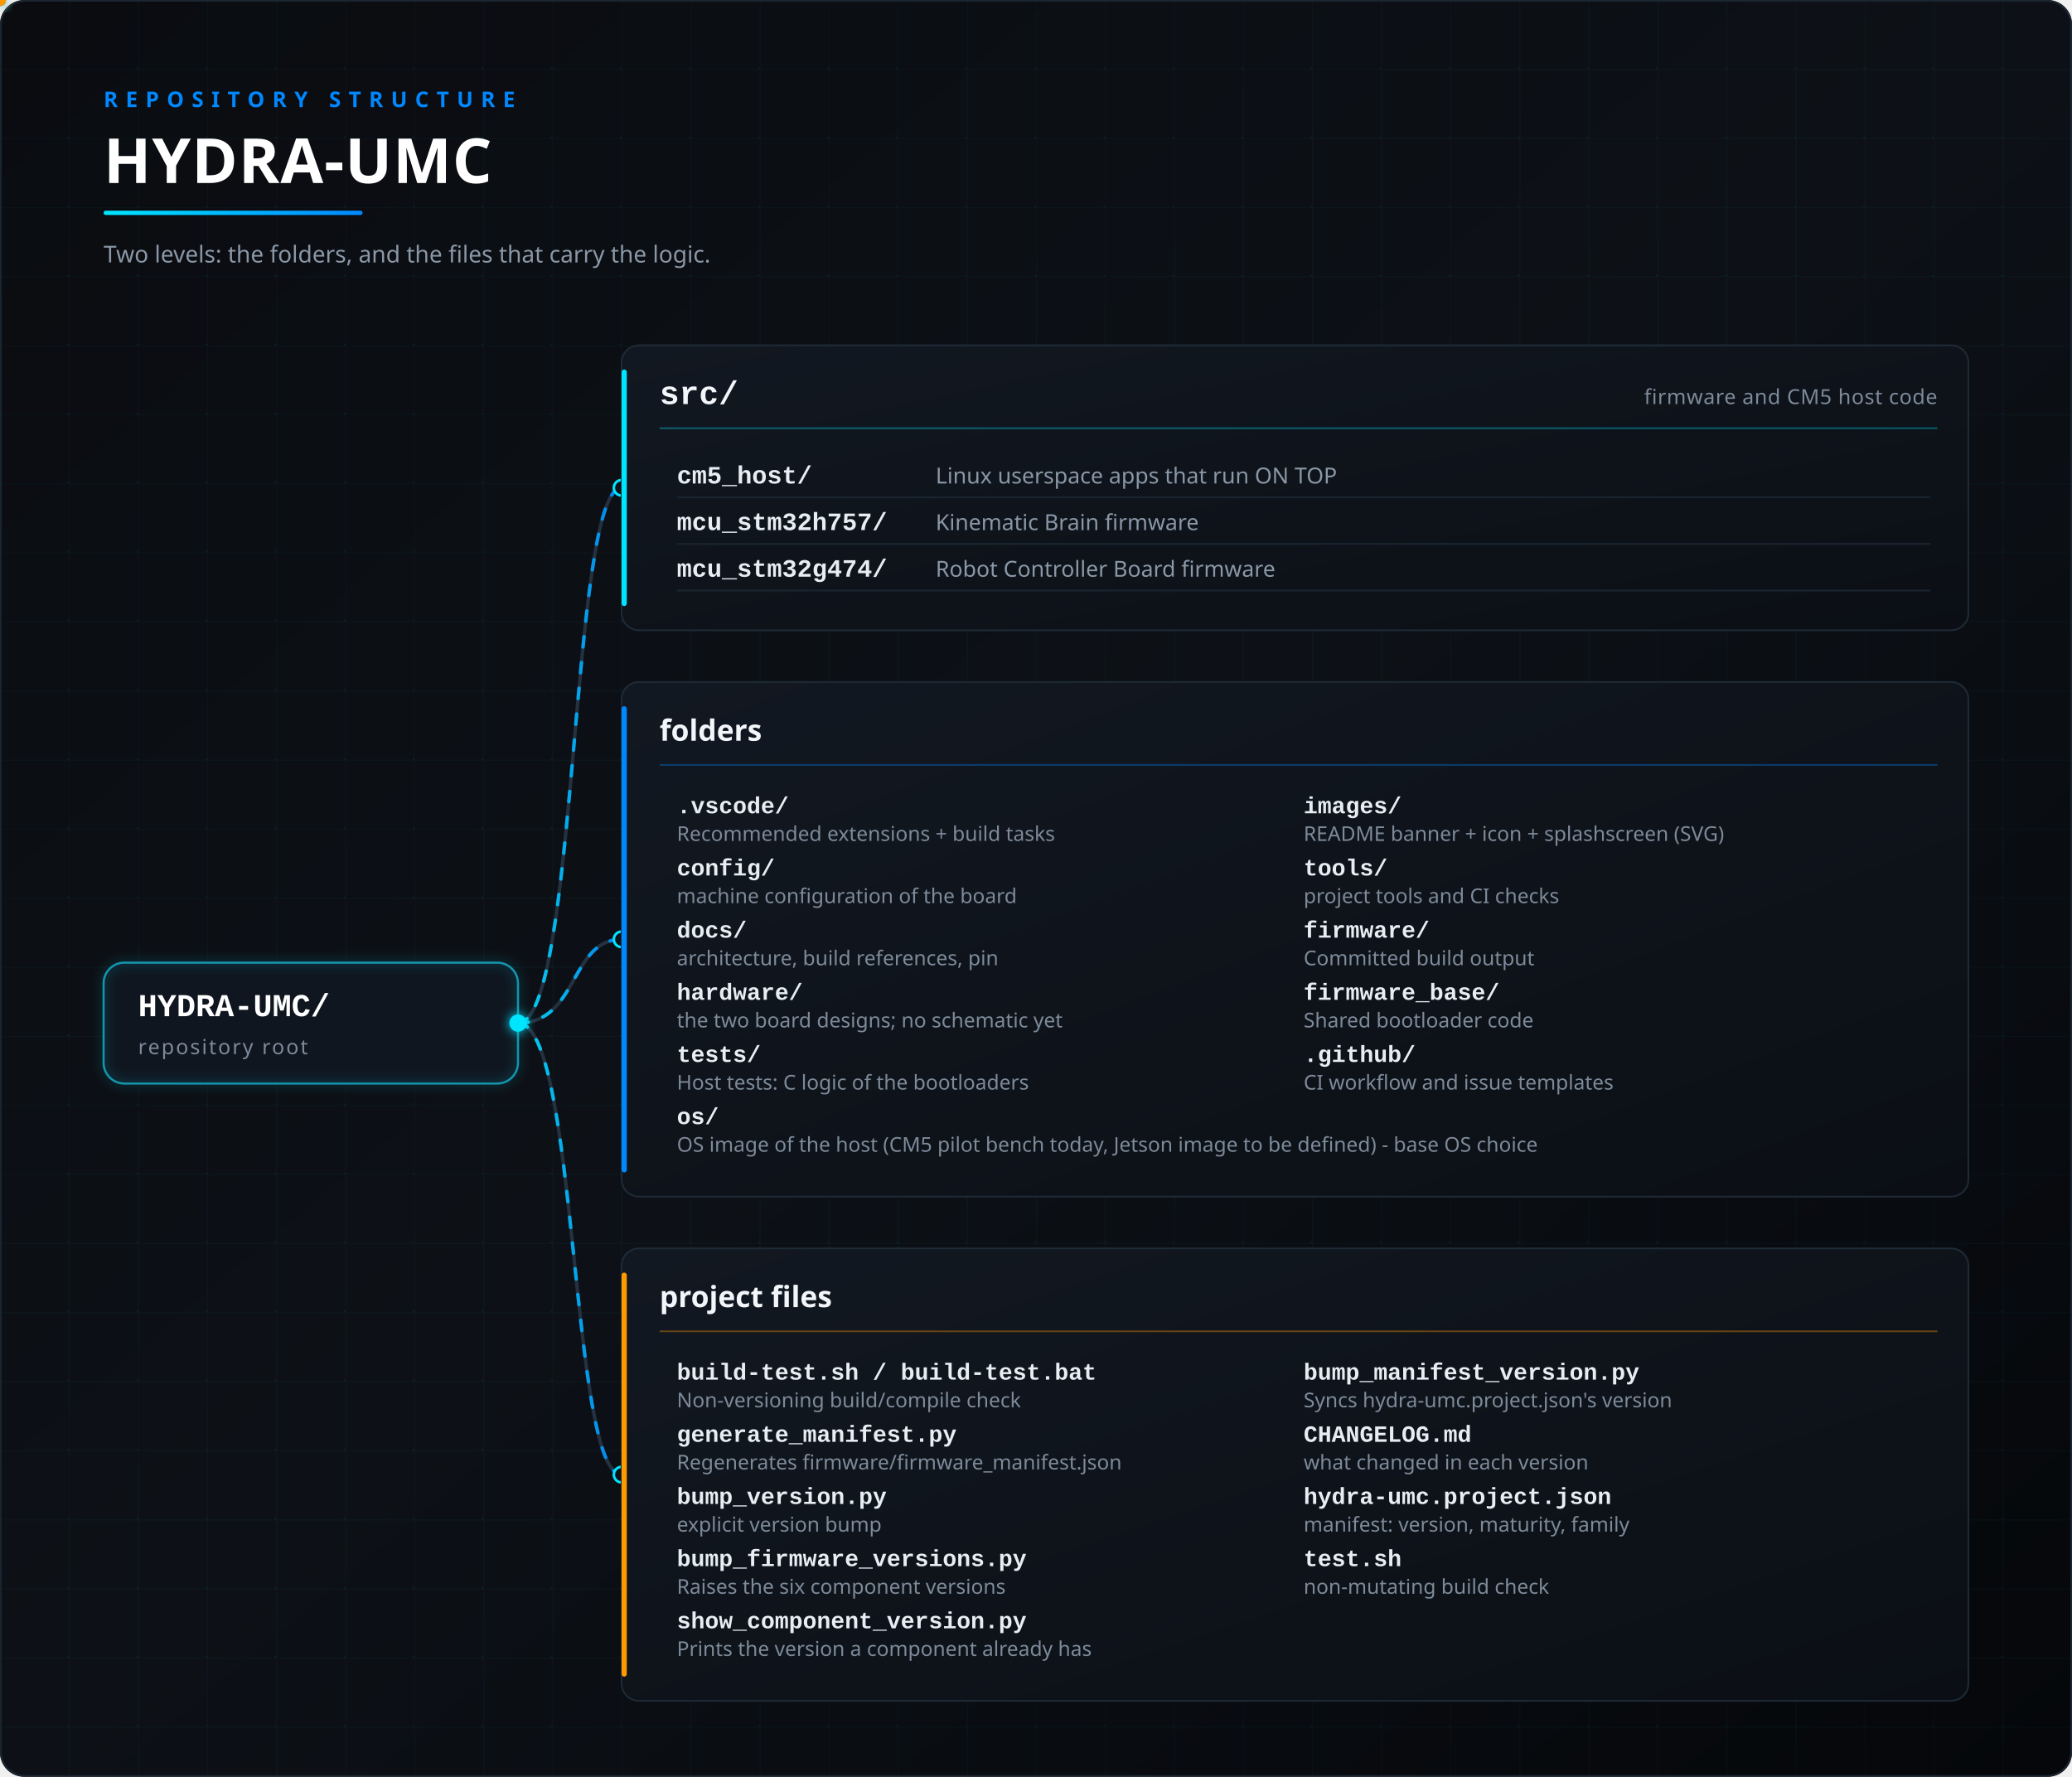
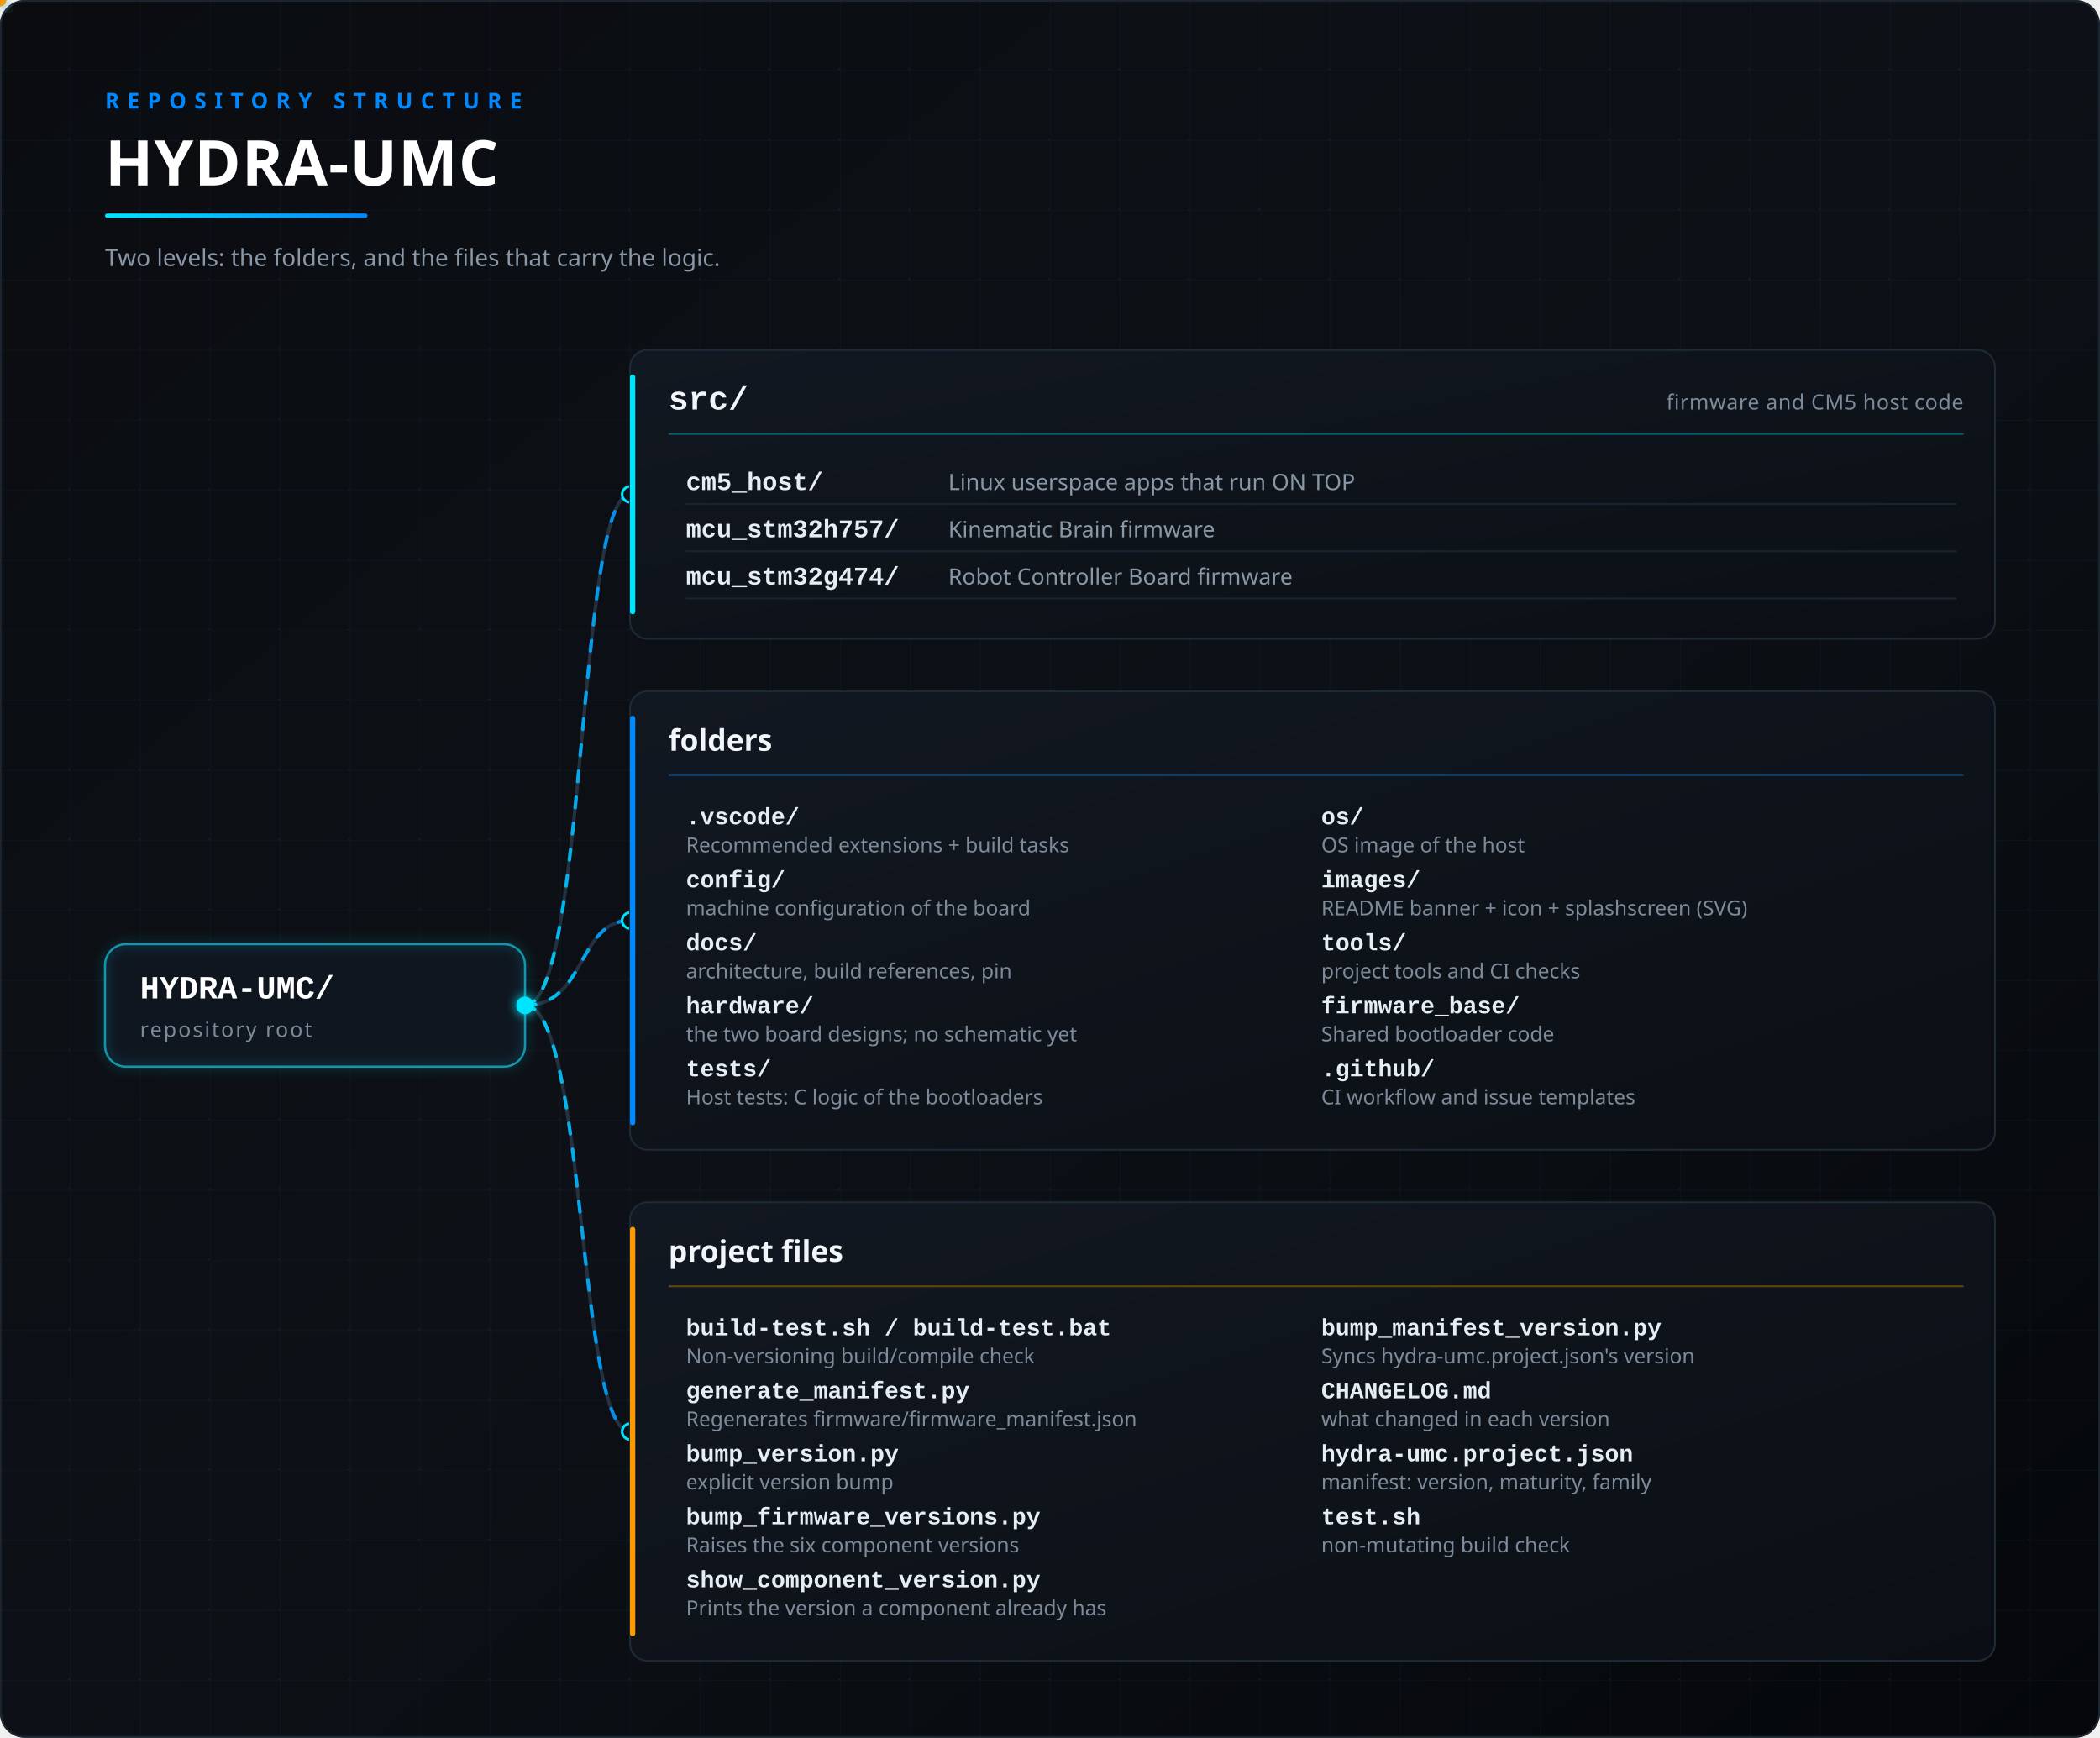
- <svg xmlns="http://www.w3.org/2000/svg" viewBox="0 0 1200 1029" width="100%" role="img" aria-labelledby="t d">
+ <svg xmlns="http://www.w3.org/2000/svg" viewBox="0 0 1200 993" width="100%" role="img" aria-labelledby="t d">
  <defs>
    <linearGradient id="bg" x1="0" y1="0" x2="1" y2="1">
      <stop offset="0" stop-color="#0A0C10" />
      <stop offset="0.5" stop-color="#0D1117" />
      <stop offset="1" stop-color="#05070A" />
    </linearGradient>
    <linearGradient id="card" x1="0" y1="0" x2="1" y2="1">
      <stop offset="0" stop-color="#121821" />
      <stop offset="1" stop-color="#0B0F15" />
    </linearGradient>
    <linearGradient id="line" x1="0" y1="0" x2="1" y2="0">
      <stop offset="0" stop-color="#00E5FF" />
      <stop offset="1" stop-color="#0088FF" />
    </linearGradient>
    <filter id="glow" x="-50%" y="-50%" width="200%" height="200%">
      <feGaussianBlur stdDeviation="3" result="b" />
      <feMerge>
        <feMergeNode in="b" />
        <feMergeNode in="SourceGraphic" />
      </feMerge>
    </filter>
    <pattern id="grid" width="40" height="40" patternUnits="userSpaceOnUse">
      <path d="M40 0H0V40" fill="none" stroke="#00E5FF" stroke-opacity="0.035" />
      <circle cx="40" cy="40" r="1" fill="#00E5FF" fill-opacity="0.09" />
    </pattern>
  </defs>
-   <rect width="1200" height="1029" rx="14" fill="url(#bg)" />
-   <rect width="1200" height="1029" rx="14" fill="url(#grid)" />
-   <rect x="0.5" y="0.5" width="1199" height="1028" rx="14" fill="none" stroke="#1B2530" />
+   <rect width="1200" height="993" rx="14" fill="url(#bg)" />
+   <rect width="1200" height="993" rx="14" fill="url(#grid)" />
+   <rect x="0.5" y="0.5" width="1199" height="992" rx="14" fill="none" stroke="#1B2530" />
  <text x="60" y="62" font-family="'Segoe UI','Noto Sans','Noto Sans CJK SC','Microsoft YaHei','Yu Gothic','Helvetica Neue',Helvetica,Arial,sans-serif" font-size="12.5" font-weight="600" fill="#0088FF" text-anchor="start" letter-spacing="4.5">REPOSITORY STRUCTURE</text>
  <text x="60" y="106" font-family="'Segoe UI','Noto Sans','Noto Sans CJK SC','Microsoft YaHei','Yu Gothic','Helvetica Neue',Helvetica,Arial,sans-serif" font-size="36" font-weight="700" fill="#FFFFFF" text-anchor="start" letter-spacing="0.5">HYDRA-UMC</text>
  <rect x="60" y="122" width="150" height="2.5" rx="1.25" fill="url(#line)">
    <animate attributeName="width" values="40;150;150" keyTimes="0;0.4;1" dur="3s" repeatCount="indefinite" />
  </rect>
  <text x="60" y="152" font-family="'Segoe UI','Noto Sans','Noto Sans CJK SC','Microsoft YaHei','Yu Gothic','Helvetica Neue',Helvetica,Arial,sans-serif" font-size="13.5" font-weight="400" fill="#8A97A6" text-anchor="start">Two levels: the folders, and the files that carry the logic.</text>
-   <path id="c0" d="M300,592.5 C335,592.5 330,282.5 360,282.5" fill="none" stroke="#243140" stroke-width="2" />
-   <path d="M300,592.5 C335,592.5 330,282.5 360,282.5" fill="none" stroke="url(#line)" stroke-width="2" stroke-linecap="round" stroke-dasharray="6 9" opacity="0.9">
+   <path id="c0" d="M300,574.5 C335,574.5 330,282.5 360,282.5" fill="none" stroke="#243140" stroke-width="2" />
+   <path d="M300,574.5 C335,574.5 330,282.5 360,282.5" fill="none" stroke="url(#line)" stroke-width="2" stroke-linecap="round" stroke-dasharray="6 9" opacity="0.9">
    <animate attributeName="stroke-dashoffset" from="0" to="-30" dur="1.6s" repeatCount="indefinite" />
  </path>
  <circle cx="360" cy="282.5" r="4.5" fill="#0D1117" stroke="#00E5FF" stroke-width="1.5" />
-   <path id="c1" d="M300,592.5 C335,592.5 330,544 360,544" fill="none" stroke="#243140" stroke-width="2" />
-   <path d="M300,592.5 C335,592.5 330,544 360,544" fill="none" stroke="url(#line)" stroke-width="2" stroke-linecap="round" stroke-dasharray="6 9" opacity="0.9">
+   <path id="c1" d="M300,574.5 C335,574.5 330,526 360,526" fill="none" stroke="#243140" stroke-width="2" />
+   <path d="M300,574.5 C335,574.5 330,526 360,526" fill="none" stroke="url(#line)" stroke-width="2" stroke-linecap="round" stroke-dasharray="6 9" opacity="0.9">
    <animate attributeName="stroke-dashoffset" from="0" to="-30" dur="1.6s" repeatCount="indefinite" />
  </path>
-   <circle cx="360" cy="544" r="4.5" fill="#0D1117" stroke="#00E5FF" stroke-width="1.5" />
-   <path id="c2" d="M300,592.5 C335,592.5 330,854 360,854" fill="none" stroke="#243140" stroke-width="2" />
-   <path d="M300,592.5 C335,592.5 330,854 360,854" fill="none" stroke="url(#line)" stroke-width="2" stroke-linecap="round" stroke-dasharray="6 9" opacity="0.9">
+   <circle cx="360" cy="526" r="4.5" fill="#0D1117" stroke="#00E5FF" stroke-width="1.5" />
+   <path id="c2" d="M300,574.5 C335,574.5 330,818 360,818" fill="none" stroke="#243140" stroke-width="2" />
+   <path d="M300,574.5 C335,574.5 330,818 360,818" fill="none" stroke="url(#line)" stroke-width="2" stroke-linecap="round" stroke-dasharray="6 9" opacity="0.9">
    <animate attributeName="stroke-dashoffset" from="0" to="-30" dur="1.6s" repeatCount="indefinite" />
  </path>
-   <circle cx="360" cy="854" r="4.5" fill="#0D1117" stroke="#00E5FF" stroke-width="1.5" />
+   <circle cx="360" cy="818" r="4.5" fill="#0D1117" stroke="#00E5FF" stroke-width="1.5" />
  <circle r="3.5" fill="#00E5FF" filter="url(#glow)">
    <animateMotion dur="3.4s" repeatCount="indefinite">
      <mpath href="#c0" />
    </animateMotion>
  </circle>
  <circle r="3.5" fill="#0088FF" filter="url(#glow)">
    <animateMotion dur="4.2s" repeatCount="indefinite">
      <mpath href="#c1" />
    </animateMotion>
  </circle>
  <circle r="3.5" fill="#FF9900" filter="url(#glow)">
    <animateMotion dur="5.0s" repeatCount="indefinite">
      <mpath href="#c2" />
    </animateMotion>
  </circle>
-   <rect x="60" y="557.5" width="240" height="70" rx="12" fill="#0F1620" stroke="#2A3A4C" stroke-width="1.2" />
-   <rect x="60" y="557.5" width="240" height="70" rx="12" fill="none" stroke="#00E5FF" stroke-opacity="0.5" stroke-width="1.2" filter="url(#glow)">
+   <rect x="60" y="539.5" width="240" height="70" rx="12" fill="#0F1620" stroke="#2A3A4C" stroke-width="1.2" />
+   <rect x="60" y="539.5" width="240" height="70" rx="12" fill="none" stroke="#00E5FF" stroke-opacity="0.5" stroke-width="1.2" filter="url(#glow)">
    <animate attributeName="stroke-opacity" values="0.15;0.6;0.15" dur="3.6s" repeatCount="indefinite" />
  </rect>
-   <text x="80" y="588.5" font-family="'JetBrains Mono','Cascadia Code','SFMono-Regular',Consolas,'Liberation Mono',monospace" font-size="18.5" font-weight="700" fill="#FFFFFF" text-anchor="start">HYDRA-UMC/</text>
-   <text x="80" y="610.5" font-family="'Segoe UI','Noto Sans','Noto Sans CJK SC','Microsoft YaHei','Yu Gothic','Helvetica Neue',Helvetica,Arial,sans-serif" font-size="12" font-weight="400" fill="#7D8A99" text-anchor="start" letter-spacing="1">repository root</text>
-   <circle cx="300" cy="592.5" r="5" fill="#00E5FF" filter="url(#glow)" />
+   <text x="80" y="570.5" font-family="'JetBrains Mono','Cascadia Code','SFMono-Regular',Consolas,'Liberation Mono',monospace" font-size="18.5" font-weight="700" fill="#FFFFFF" text-anchor="start">HYDRA-UMC/</text>
+   <text x="80" y="592.5" font-family="'Segoe UI','Noto Sans','Noto Sans CJK SC','Microsoft YaHei','Yu Gothic','Helvetica Neue',Helvetica,Arial,sans-serif" font-size="12" font-weight="400" fill="#7D8A99" text-anchor="start" letter-spacing="1">repository root</text>
+   <circle cx="300" cy="574.5" r="5" fill="#00E5FF" filter="url(#glow)" />
  <rect x="360" y="200" width="780" height="165" rx="10" fill="url(#card)" stroke="#1E2A36" stroke-width="1" />
  <rect x="360" y="214" width="3" height="137" rx="1.5" fill="#00E5FF">
    <animate attributeName="opacity" values="0.55;1;0.55" dur="4s" begin="0s" repeatCount="indefinite" />
  </rect>
  <text x="382" y="234" font-family="'JetBrains Mono','Cascadia Code','SFMono-Regular',Consolas,'Liberation Mono',monospace" font-size="19" font-weight="700" fill="#F2F6FA" text-anchor="start">src/</text>
  <text x="1122" y="234" font-family="'Segoe UI','Noto Sans','Noto Sans CJK SC','Microsoft YaHei','Yu Gothic','Helvetica Neue',Helvetica,Arial,sans-serif" font-size="12" font-weight="400" fill="#7D8A99" text-anchor="end" letter-spacing="0.3">firmware and CM5 host code</text>
  <line x1="382" y1="248" x2="1122" y2="248" stroke="#00E5FF" stroke-opacity="0.35" stroke-width="1" />
  <text x="392" y="280" font-family="'JetBrains Mono','Cascadia Code','SFMono-Regular',Consolas,'Liberation Mono',monospace" font-size="14.5" font-weight="600" fill="#E6EDF3" text-anchor="start">cm5_host/</text>
  <text x="541.86" y="280" font-family="'Segoe UI','Noto Sans','Noto Sans CJK SC','Microsoft YaHei','Yu Gothic','Helvetica Neue',Helvetica,Arial,sans-serif" font-size="12.8" font-weight="400" fill="#8A97A6" text-anchor="start">Linux userspace apps that run ON TOP</text>
  <line x1="392" y1="288" x2="1118" y2="288" stroke="#1A2430" stroke-width="1" />
  <text x="392" y="307" font-family="'JetBrains Mono','Cascadia Code','SFMono-Regular',Consolas,'Liberation Mono',monospace" font-size="14.5" font-weight="600" fill="#E6EDF3" text-anchor="start">mcu_stm32h757/</text>
  <text x="541.86" y="307" font-family="'Segoe UI','Noto Sans','Noto Sans CJK SC','Microsoft YaHei','Yu Gothic','Helvetica Neue',Helvetica,Arial,sans-serif" font-size="12.8" font-weight="400" fill="#8A97A6" text-anchor="start">Kinematic Brain firmware</text>
  <line x1="392" y1="315" x2="1118" y2="315" stroke="#1A2430" stroke-width="1" />
  <text x="392" y="334" font-family="'JetBrains Mono','Cascadia Code','SFMono-Regular',Consolas,'Liberation Mono',monospace" font-size="14.5" font-weight="600" fill="#E6EDF3" text-anchor="start">mcu_stm32g474/</text>
  <text x="541.86" y="334" font-family="'Segoe UI','Noto Sans','Noto Sans CJK SC','Microsoft YaHei','Yu Gothic','Helvetica Neue',Helvetica,Arial,sans-serif" font-size="12.8" font-weight="400" fill="#8A97A6" text-anchor="start">Robot Controller Board firmware</text>
  <line x1="392" y1="342" x2="1118" y2="342" stroke="#1A2430" stroke-width="1" />
-   <rect x="360" y="395" width="780" height="298" rx="10" fill="url(#card)" stroke="#1E2A36" stroke-width="1" />
-   <rect x="360" y="409" width="3" height="270" rx="1.5" fill="#0088FF">
+   <rect x="360" y="395" width="780" height="262" rx="10" fill="url(#card)" stroke="#1E2A36" stroke-width="1" />
+   <rect x="360" y="409" width="3" height="234" rx="1.5" fill="#0088FF">
    <animate attributeName="opacity" values="0.55;1;0.55" dur="4s" begin="0.6s" repeatCount="indefinite" />
  </rect>
  <text x="382" y="429" font-family="'Segoe UI','Noto Sans','Noto Sans CJK SC','Microsoft YaHei','Yu Gothic','Helvetica Neue',Helvetica,Arial,sans-serif" font-size="17" font-weight="700" fill="#F2F6FA" text-anchor="start">folders</text>
  <line x1="382" y1="443" x2="1122" y2="443" stroke="#0088FF" stroke-opacity="0.35" stroke-width="1" />
  <text x="392" y="471" font-family="'JetBrains Mono','Cascadia Code','SFMono-Regular',Consolas,'Liberation Mono',monospace" font-size="13.5" font-weight="600" fill="#E6EDF3" text-anchor="start">.vscode/</text>
  <text x="392" y="487" font-family="'Segoe UI','Noto Sans','Noto Sans CJK SC','Microsoft YaHei','Yu Gothic','Helvetica Neue',Helvetica,Arial,sans-serif" font-size="11.8" font-weight="400" fill="#7D8A99" text-anchor="start">Recommended extensions + build tasks</text>
  <text x="392" y="507" font-family="'JetBrains Mono','Cascadia Code','SFMono-Regular',Consolas,'Liberation Mono',monospace" font-size="13.5" font-weight="600" fill="#E6EDF3" text-anchor="start">config/</text>
  <text x="392" y="523" font-family="'Segoe UI','Noto Sans','Noto Sans CJK SC','Microsoft YaHei','Yu Gothic','Helvetica Neue',Helvetica,Arial,sans-serif" font-size="11.8" font-weight="400" fill="#7D8A99" text-anchor="start">machine configuration of the board</text>
  <text x="392" y="543" font-family="'JetBrains Mono','Cascadia Code','SFMono-Regular',Consolas,'Liberation Mono',monospace" font-size="13.5" font-weight="600" fill="#E6EDF3" text-anchor="start">docs/</text>
  <text x="392" y="559" font-family="'Segoe UI','Noto Sans','Noto Sans CJK SC','Microsoft YaHei','Yu Gothic','Helvetica Neue',Helvetica,Arial,sans-serif" font-size="11.8" font-weight="400" fill="#7D8A99" text-anchor="start">architecture, build references, pin</text>
  <text x="392" y="579" font-family="'JetBrains Mono','Cascadia Code','SFMono-Regular',Consolas,'Liberation Mono',monospace" font-size="13.5" font-weight="600" fill="#E6EDF3" text-anchor="start">hardware/</text>
  <text x="392" y="595" font-family="'Segoe UI','Noto Sans','Noto Sans CJK SC','Microsoft YaHei','Yu Gothic','Helvetica Neue',Helvetica,Arial,sans-serif" font-size="11.8" font-weight="400" fill="#7D8A99" text-anchor="start">the two board designs; no schematic yet</text>
  <text x="392" y="615" font-family="'JetBrains Mono','Cascadia Code','SFMono-Regular',Consolas,'Liberation Mono',monospace" font-size="13.5" font-weight="600" fill="#E6EDF3" text-anchor="start">tests/</text>
  <text x="392" y="631" font-family="'Segoe UI','Noto Sans','Noto Sans CJK SC','Microsoft YaHei','Yu Gothic','Helvetica Neue',Helvetica,Arial,sans-serif" font-size="11.8" font-weight="400" fill="#7D8A99" text-anchor="start">Host tests: C logic of the bootloaders</text>
-   <text x="392" y="651" font-family="'JetBrains Mono','Cascadia Code','SFMono-Regular',Consolas,'Liberation Mono',monospace" font-size="13.5" font-weight="600" fill="#E6EDF3" text-anchor="start">os/</text>
-   <text x="392" y="667" font-family="'Segoe UI','Noto Sans','Noto Sans CJK SC','Microsoft YaHei','Yu Gothic','Helvetica Neue',Helvetica,Arial,sans-serif" font-size="11.8" font-weight="400" fill="#7D8A99" text-anchor="start">OS image of the host (CM5 pilot bench today, Jetson image to be defined) - base OS choice</text>
-   <text x="755" y="471" font-family="'JetBrains Mono','Cascadia Code','SFMono-Regular',Consolas,'Liberation Mono',monospace" font-size="13.5" font-weight="600" fill="#E6EDF3" text-anchor="start">images/</text>
-   <text x="755" y="487" font-family="'Segoe UI','Noto Sans','Noto Sans CJK SC','Microsoft YaHei','Yu Gothic','Helvetica Neue',Helvetica,Arial,sans-serif" font-size="11.8" font-weight="400" fill="#7D8A99" text-anchor="start">README banner + icon + splashscreen (SVG)</text>
-   <text x="755" y="507" font-family="'JetBrains Mono','Cascadia Code','SFMono-Regular',Consolas,'Liberation Mono',monospace" font-size="13.5" font-weight="600" fill="#E6EDF3" text-anchor="start">tools/</text>
-   <text x="755" y="523" font-family="'Segoe UI','Noto Sans','Noto Sans CJK SC','Microsoft YaHei','Yu Gothic','Helvetica Neue',Helvetica,Arial,sans-serif" font-size="11.8" font-weight="400" fill="#7D8A99" text-anchor="start">project tools and CI checks</text>
-   <text x="755" y="543" font-family="'JetBrains Mono','Cascadia Code','SFMono-Regular',Consolas,'Liberation Mono',monospace" font-size="13.5" font-weight="600" fill="#E6EDF3" text-anchor="start">firmware/</text>
-   <text x="755" y="559" font-family="'Segoe UI','Noto Sans','Noto Sans CJK SC','Microsoft YaHei','Yu Gothic','Helvetica Neue',Helvetica,Arial,sans-serif" font-size="11.8" font-weight="400" fill="#7D8A99" text-anchor="start">Committed build output</text>
+   <text x="755" y="471" font-family="'JetBrains Mono','Cascadia Code','SFMono-Regular',Consolas,'Liberation Mono',monospace" font-size="13.5" font-weight="600" fill="#E6EDF3" text-anchor="start">os/</text>
+   <text x="755" y="487" font-family="'Segoe UI','Noto Sans','Noto Sans CJK SC','Microsoft YaHei','Yu Gothic','Helvetica Neue',Helvetica,Arial,sans-serif" font-size="11.8" font-weight="400" fill="#7D8A99" text-anchor="start">OS image of the host</text>
+   <text x="755" y="507" font-family="'JetBrains Mono','Cascadia Code','SFMono-Regular',Consolas,'Liberation Mono',monospace" font-size="13.5" font-weight="600" fill="#E6EDF3" text-anchor="start">images/</text>
+   <text x="755" y="523" font-family="'Segoe UI','Noto Sans','Noto Sans CJK SC','Microsoft YaHei','Yu Gothic','Helvetica Neue',Helvetica,Arial,sans-serif" font-size="11.8" font-weight="400" fill="#7D8A99" text-anchor="start">README banner + icon + splashscreen (SVG)</text>
+   <text x="755" y="543" font-family="'JetBrains Mono','Cascadia Code','SFMono-Regular',Consolas,'Liberation Mono',monospace" font-size="13.5" font-weight="600" fill="#E6EDF3" text-anchor="start">tools/</text>
+   <text x="755" y="559" font-family="'Segoe UI','Noto Sans','Noto Sans CJK SC','Microsoft YaHei','Yu Gothic','Helvetica Neue',Helvetica,Arial,sans-serif" font-size="11.8" font-weight="400" fill="#7D8A99" text-anchor="start">project tools and CI checks</text>
  <text x="755" y="579" font-family="'JetBrains Mono','Cascadia Code','SFMono-Regular',Consolas,'Liberation Mono',monospace" font-size="13.5" font-weight="600" fill="#E6EDF3" text-anchor="start">firmware_base/</text>
  <text x="755" y="595" font-family="'Segoe UI','Noto Sans','Noto Sans CJK SC','Microsoft YaHei','Yu Gothic','Helvetica Neue',Helvetica,Arial,sans-serif" font-size="11.8" font-weight="400" fill="#7D8A99" text-anchor="start">Shared bootloader code</text>
  <text x="755" y="615" font-family="'JetBrains Mono','Cascadia Code','SFMono-Regular',Consolas,'Liberation Mono',monospace" font-size="13.5" font-weight="600" fill="#E6EDF3" text-anchor="start">.github/</text>
  <text x="755" y="631" font-family="'Segoe UI','Noto Sans','Noto Sans CJK SC','Microsoft YaHei','Yu Gothic','Helvetica Neue',Helvetica,Arial,sans-serif" font-size="11.8" font-weight="400" fill="#7D8A99" text-anchor="start">CI workflow and issue templates</text>
-   <rect x="360" y="723" width="780" height="262" rx="10" fill="url(#card)" stroke="#1E2A36" stroke-width="1" />
-   <rect x="360" y="737" width="3" height="234" rx="1.5" fill="#FF9900">
+   <rect x="360" y="687" width="780" height="262" rx="10" fill="url(#card)" stroke="#1E2A36" stroke-width="1" />
+   <rect x="360" y="701" width="3" height="234" rx="1.5" fill="#FF9900">
    <animate attributeName="opacity" values="0.55;1;0.55" dur="4s" begin="1.2s" repeatCount="indefinite" />
  </rect>
-   <text x="382" y="757" font-family="'Segoe UI','Noto Sans','Noto Sans CJK SC','Microsoft YaHei','Yu Gothic','Helvetica Neue',Helvetica,Arial,sans-serif" font-size="17" font-weight="700" fill="#F2F6FA" text-anchor="start">project files</text>
-   <line x1="382" y1="771" x2="1122" y2="771" stroke="#FF9900" stroke-opacity="0.35" stroke-width="1" />
-   <text x="392" y="799" font-family="'JetBrains Mono','Cascadia Code','SFMono-Regular',Consolas,'Liberation Mono',monospace" font-size="13.5" font-weight="600" fill="#E6EDF3" text-anchor="start">build-test.sh / build-test.bat</text>
-   <text x="392" y="815" font-family="'Segoe UI','Noto Sans','Noto Sans CJK SC','Microsoft YaHei','Yu Gothic','Helvetica Neue',Helvetica,Arial,sans-serif" font-size="11.8" font-weight="400" fill="#7D8A99" text-anchor="start">Non-versioning build/compile check</text>
-   <text x="392" y="835" font-family="'JetBrains Mono','Cascadia Code','SFMono-Regular',Consolas,'Liberation Mono',monospace" font-size="13.5" font-weight="600" fill="#E6EDF3" text-anchor="start">generate_manifest.py</text>
-   <text x="392" y="851" font-family="'Segoe UI','Noto Sans','Noto Sans CJK SC','Microsoft YaHei','Yu Gothic','Helvetica Neue',Helvetica,Arial,sans-serif" font-size="11.8" font-weight="400" fill="#7D8A99" text-anchor="start">Regenerates firmware/firmware_manifest.json</text>
-   <text x="392" y="871" font-family="'JetBrains Mono','Cascadia Code','SFMono-Regular',Consolas,'Liberation Mono',monospace" font-size="13.5" font-weight="600" fill="#E6EDF3" text-anchor="start">bump_version.py</text>
-   <text x="392" y="887" font-family="'Segoe UI','Noto Sans','Noto Sans CJK SC','Microsoft YaHei','Yu Gothic','Helvetica Neue',Helvetica,Arial,sans-serif" font-size="11.8" font-weight="400" fill="#7D8A99" text-anchor="start">explicit version bump</text>
-   <text x="392" y="907" font-family="'JetBrains Mono','Cascadia Code','SFMono-Regular',Consolas,'Liberation Mono',monospace" font-size="13.5" font-weight="600" fill="#E6EDF3" text-anchor="start">bump_firmware_versions.py</text>
-   <text x="392" y="923" font-family="'Segoe UI','Noto Sans','Noto Sans CJK SC','Microsoft YaHei','Yu Gothic','Helvetica Neue',Helvetica,Arial,sans-serif" font-size="11.8" font-weight="400" fill="#7D8A99" text-anchor="start">Raises the six component versions</text>
-   <text x="392" y="943" font-family="'JetBrains Mono','Cascadia Code','SFMono-Regular',Consolas,'Liberation Mono',monospace" font-size="13.5" font-weight="600" fill="#E6EDF3" text-anchor="start">show_component_version.py</text>
-   <text x="392" y="959" font-family="'Segoe UI','Noto Sans','Noto Sans CJK SC','Microsoft YaHei','Yu Gothic','Helvetica Neue',Helvetica,Arial,sans-serif" font-size="11.8" font-weight="400" fill="#7D8A99" text-anchor="start">Prints the version a component already has</text>
-   <text x="755" y="799" font-family="'JetBrains Mono','Cascadia Code','SFMono-Regular',Consolas,'Liberation Mono',monospace" font-size="13.5" font-weight="600" fill="#E6EDF3" text-anchor="start">bump_manifest_version.py</text>
-   <text x="755" y="815" font-family="'Segoe UI','Noto Sans','Noto Sans CJK SC','Microsoft YaHei','Yu Gothic','Helvetica Neue',Helvetica,Arial,sans-serif" font-size="11.8" font-weight="400" fill="#7D8A99" text-anchor="start">Syncs hydra-umc.project.json's version</text>
-   <text x="755" y="835" font-family="'JetBrains Mono','Cascadia Code','SFMono-Regular',Consolas,'Liberation Mono',monospace" font-size="13.5" font-weight="600" fill="#E6EDF3" text-anchor="start">CHANGELOG.md</text>
-   <text x="755" y="851" font-family="'Segoe UI','Noto Sans','Noto Sans CJK SC','Microsoft YaHei','Yu Gothic','Helvetica Neue',Helvetica,Arial,sans-serif" font-size="11.8" font-weight="400" fill="#7D8A99" text-anchor="start">what changed in each version</text>
-   <text x="755" y="871" font-family="'JetBrains Mono','Cascadia Code','SFMono-Regular',Consolas,'Liberation Mono',monospace" font-size="13.5" font-weight="600" fill="#E6EDF3" text-anchor="start">hydra-umc.project.json</text>
-   <text x="755" y="887" font-family="'Segoe UI','Noto Sans','Noto Sans CJK SC','Microsoft YaHei','Yu Gothic','Helvetica Neue',Helvetica,Arial,sans-serif" font-size="11.8" font-weight="400" fill="#7D8A99" text-anchor="start">manifest: version, maturity, family</text>
-   <text x="755" y="907" font-family="'JetBrains Mono','Cascadia Code','SFMono-Regular',Consolas,'Liberation Mono',monospace" font-size="13.5" font-weight="600" fill="#E6EDF3" text-anchor="start">test.sh</text>
-   <text x="755" y="923" font-family="'Segoe UI','Noto Sans','Noto Sans CJK SC','Microsoft YaHei','Yu Gothic','Helvetica Neue',Helvetica,Arial,sans-serif" font-size="11.8" font-weight="400" fill="#7D8A99" text-anchor="start">non-mutating build check</text>
+   <text x="382" y="721" font-family="'Segoe UI','Noto Sans','Noto Sans CJK SC','Microsoft YaHei','Yu Gothic','Helvetica Neue',Helvetica,Arial,sans-serif" font-size="17" font-weight="700" fill="#F2F6FA" text-anchor="start">project files</text>
+   <line x1="382" y1="735" x2="1122" y2="735" stroke="#FF9900" stroke-opacity="0.35" stroke-width="1" />
+   <text x="392" y="763" font-family="'JetBrains Mono','Cascadia Code','SFMono-Regular',Consolas,'Liberation Mono',monospace" font-size="13.5" font-weight="600" fill="#E6EDF3" text-anchor="start">build-test.sh / build-test.bat</text>
+   <text x="392" y="779" font-family="'Segoe UI','Noto Sans','Noto Sans CJK SC','Microsoft YaHei','Yu Gothic','Helvetica Neue',Helvetica,Arial,sans-serif" font-size="11.8" font-weight="400" fill="#7D8A99" text-anchor="start">Non-versioning build/compile check</text>
+   <text x="392" y="799" font-family="'JetBrains Mono','Cascadia Code','SFMono-Regular',Consolas,'Liberation Mono',monospace" font-size="13.5" font-weight="600" fill="#E6EDF3" text-anchor="start">generate_manifest.py</text>
+   <text x="392" y="815" font-family="'Segoe UI','Noto Sans','Noto Sans CJK SC','Microsoft YaHei','Yu Gothic','Helvetica Neue',Helvetica,Arial,sans-serif" font-size="11.8" font-weight="400" fill="#7D8A99" text-anchor="start">Regenerates firmware/firmware_manifest.json</text>
+   <text x="392" y="835" font-family="'JetBrains Mono','Cascadia Code','SFMono-Regular',Consolas,'Liberation Mono',monospace" font-size="13.5" font-weight="600" fill="#E6EDF3" text-anchor="start">bump_version.py</text>
+   <text x="392" y="851" font-family="'Segoe UI','Noto Sans','Noto Sans CJK SC','Microsoft YaHei','Yu Gothic','Helvetica Neue',Helvetica,Arial,sans-serif" font-size="11.8" font-weight="400" fill="#7D8A99" text-anchor="start">explicit version bump</text>
+   <text x="392" y="871" font-family="'JetBrains Mono','Cascadia Code','SFMono-Regular',Consolas,'Liberation Mono',monospace" font-size="13.5" font-weight="600" fill="#E6EDF3" text-anchor="start">bump_firmware_versions.py</text>
+   <text x="392" y="887" font-family="'Segoe UI','Noto Sans','Noto Sans CJK SC','Microsoft YaHei','Yu Gothic','Helvetica Neue',Helvetica,Arial,sans-serif" font-size="11.8" font-weight="400" fill="#7D8A99" text-anchor="start">Raises the six component versions</text>
+   <text x="392" y="907" font-family="'JetBrains Mono','Cascadia Code','SFMono-Regular',Consolas,'Liberation Mono',monospace" font-size="13.5" font-weight="600" fill="#E6EDF3" text-anchor="start">show_component_version.py</text>
+   <text x="392" y="923" font-family="'Segoe UI','Noto Sans','Noto Sans CJK SC','Microsoft YaHei','Yu Gothic','Helvetica Neue',Helvetica,Arial,sans-serif" font-size="11.8" font-weight="400" fill="#7D8A99" text-anchor="start">Prints the version a component already has</text>
+   <text x="755" y="763" font-family="'JetBrains Mono','Cascadia Code','SFMono-Regular',Consolas,'Liberation Mono',monospace" font-size="13.5" font-weight="600" fill="#E6EDF3" text-anchor="start">bump_manifest_version.py</text>
+   <text x="755" y="779" font-family="'Segoe UI','Noto Sans','Noto Sans CJK SC','Microsoft YaHei','Yu Gothic','Helvetica Neue',Helvetica,Arial,sans-serif" font-size="11.8" font-weight="400" fill="#7D8A99" text-anchor="start">Syncs hydra-umc.project.json's version</text>
+   <text x="755" y="799" font-family="'JetBrains Mono','Cascadia Code','SFMono-Regular',Consolas,'Liberation Mono',monospace" font-size="13.5" font-weight="600" fill="#E6EDF3" text-anchor="start">CHANGELOG.md</text>
+   <text x="755" y="815" font-family="'Segoe UI','Noto Sans','Noto Sans CJK SC','Microsoft YaHei','Yu Gothic','Helvetica Neue',Helvetica,Arial,sans-serif" font-size="11.8" font-weight="400" fill="#7D8A99" text-anchor="start">what changed in each version</text>
+   <text x="755" y="835" font-family="'JetBrains Mono','Cascadia Code','SFMono-Regular',Consolas,'Liberation Mono',monospace" font-size="13.5" font-weight="600" fill="#E6EDF3" text-anchor="start">hydra-umc.project.json</text>
+   <text x="755" y="851" font-family="'Segoe UI','Noto Sans','Noto Sans CJK SC','Microsoft YaHei','Yu Gothic','Helvetica Neue',Helvetica,Arial,sans-serif" font-size="11.8" font-weight="400" fill="#7D8A99" text-anchor="start">manifest: version, maturity, family</text>
+   <text x="755" y="871" font-family="'JetBrains Mono','Cascadia Code','SFMono-Regular',Consolas,'Liberation Mono',monospace" font-size="13.5" font-weight="600" fill="#E6EDF3" text-anchor="start">test.sh</text>
+   <text x="755" y="887" font-family="'Segoe UI','Noto Sans','Noto Sans CJK SC','Microsoft YaHei','Yu Gothic','Helvetica Neue',Helvetica,Arial,sans-serif" font-size="11.8" font-weight="400" fill="#7D8A99" text-anchor="start">non-mutating build check</text>
</svg>
